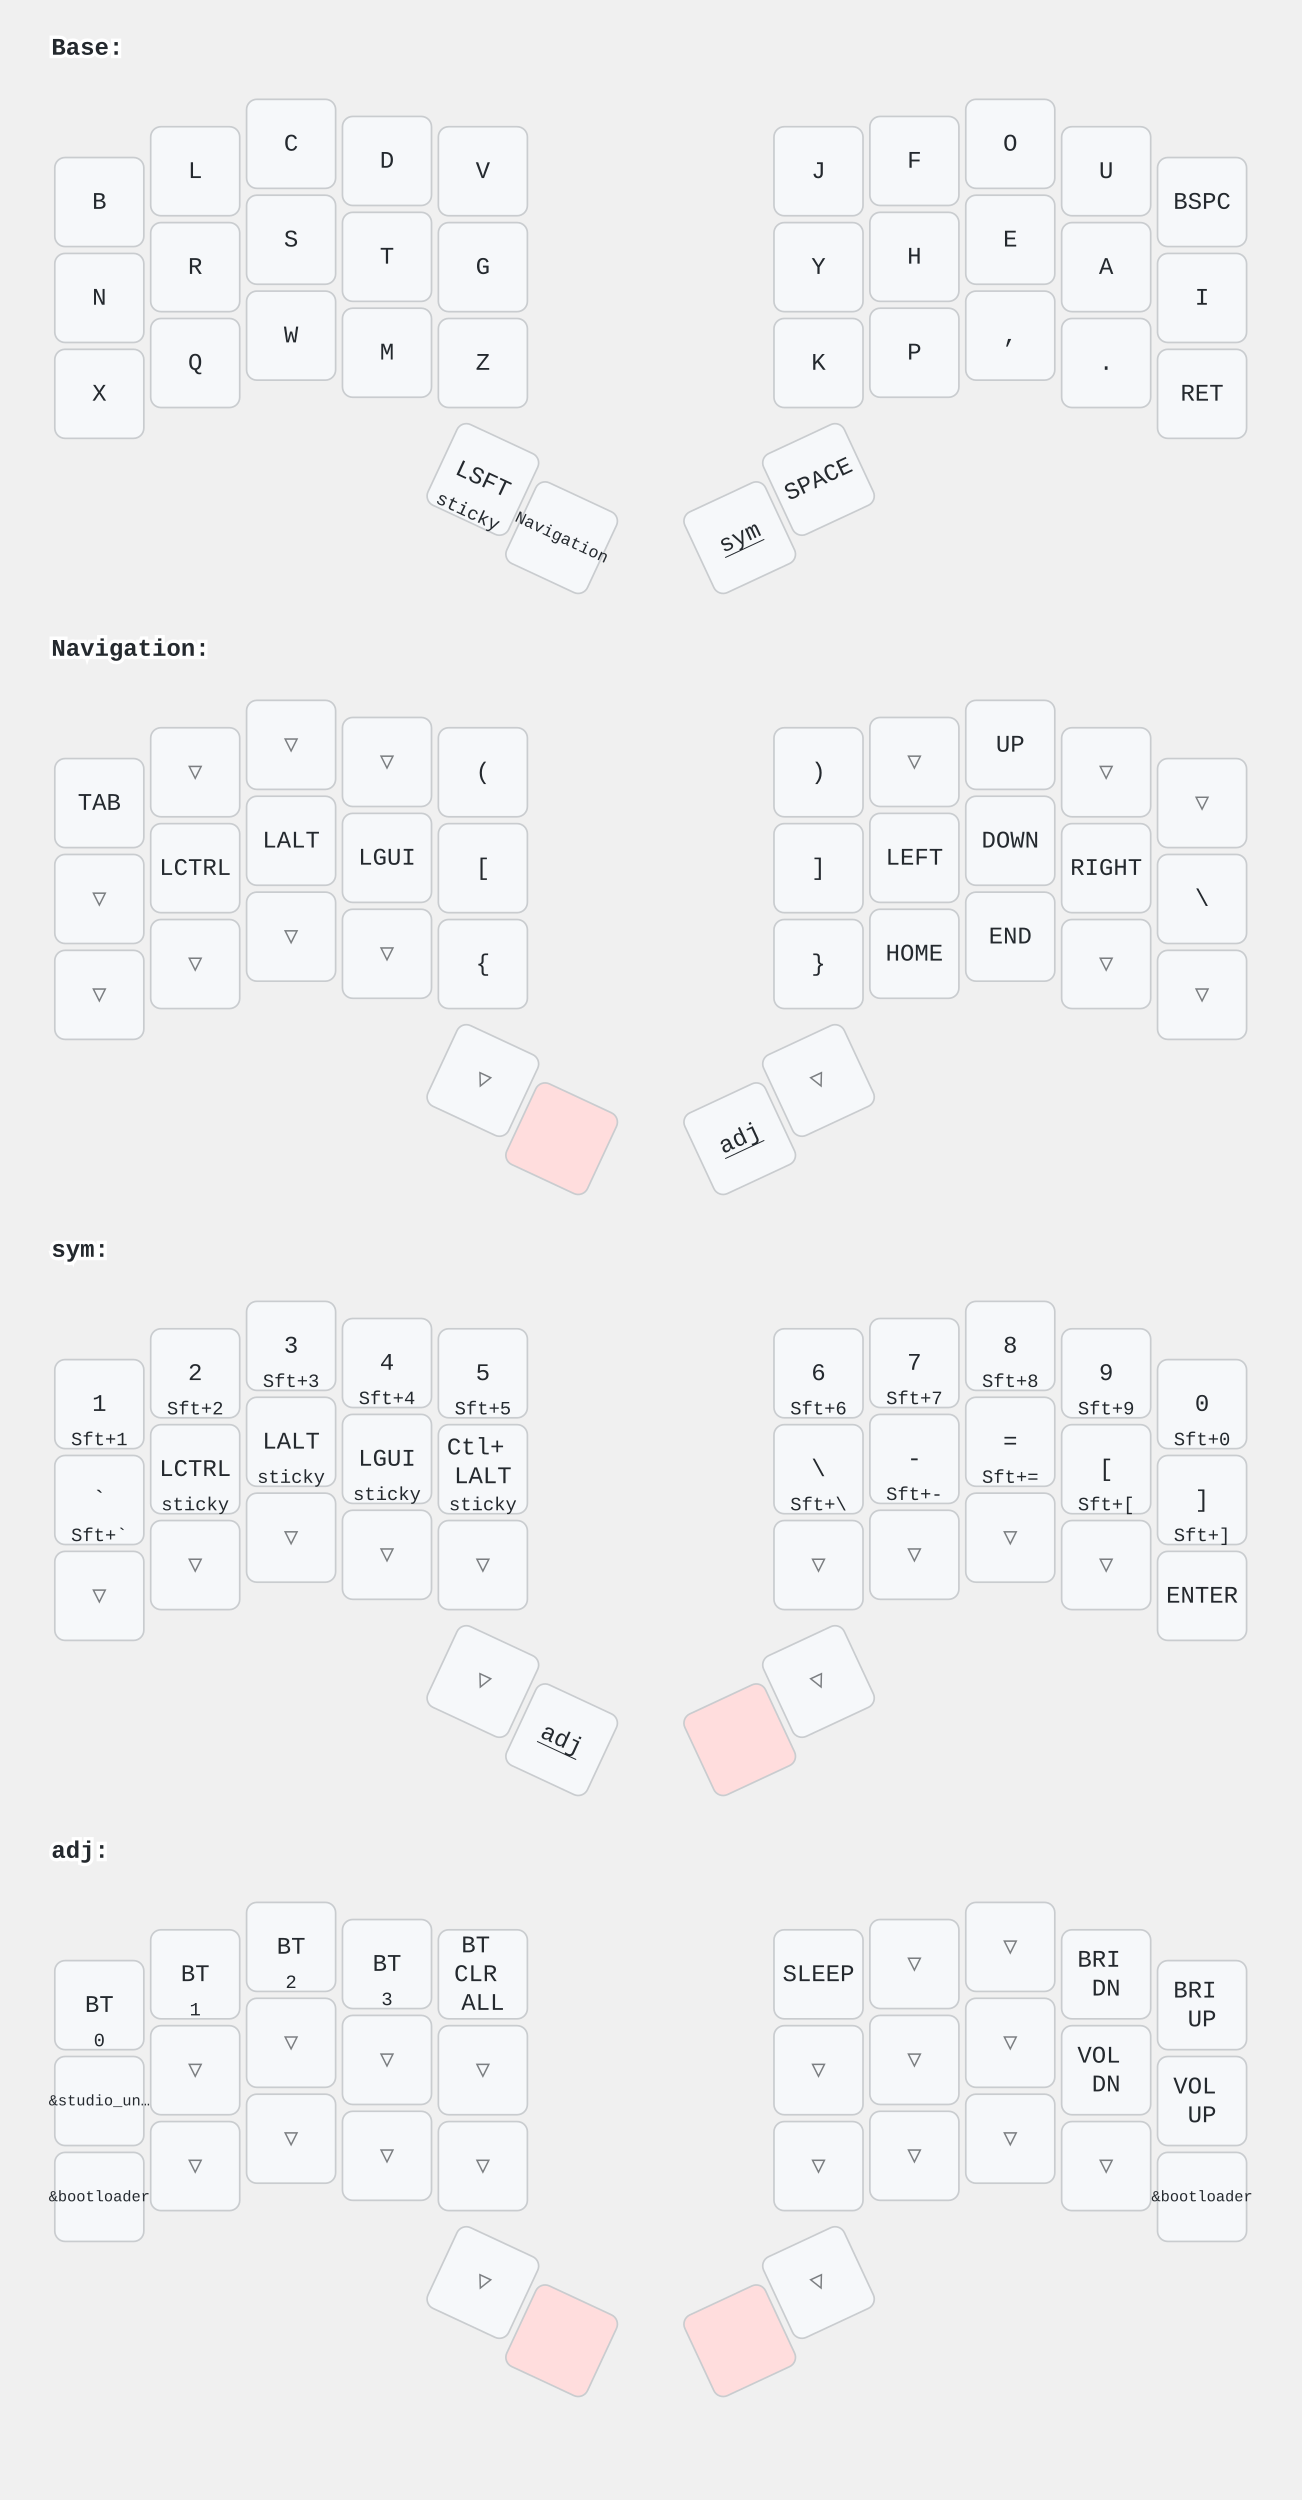
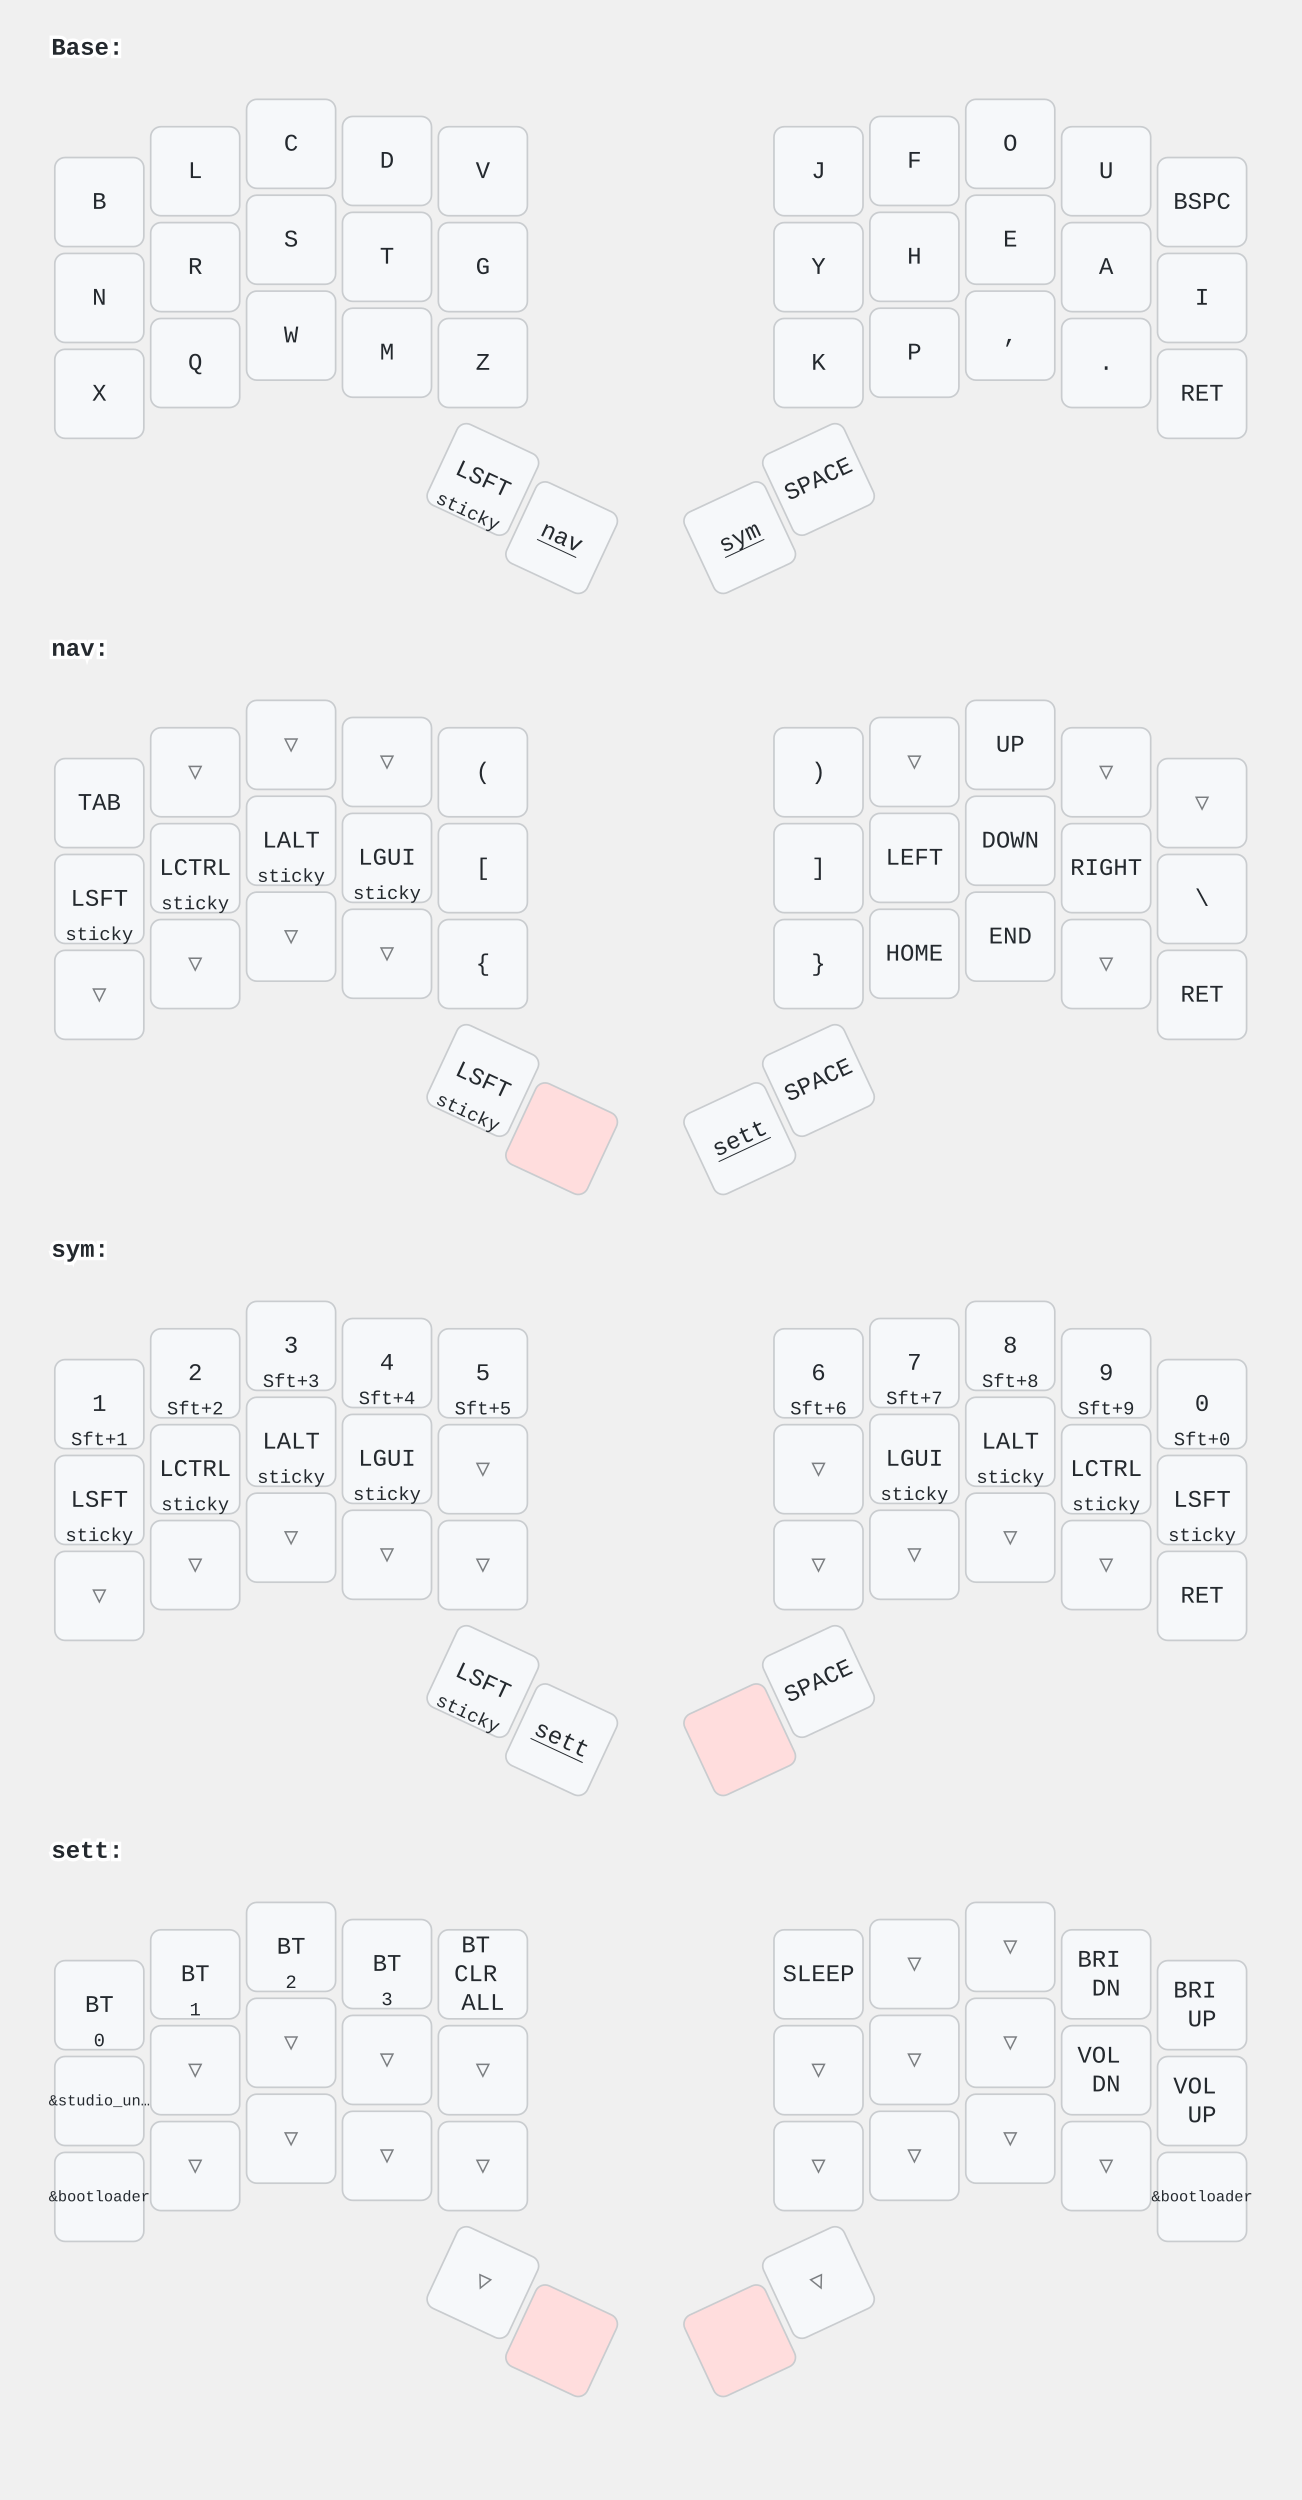
<svg xmlns="http://www.w3.org/2000/svg" width="760" height="1460" viewBox="0 0 760 1460" class="keymap">
  <style>/* inherit to force styles through use tags */
svg path {
    fill: inherit;
}

/* font and background color specifications */
svg.keymap {
    font-family: SFMono-Regular,Consolas,Liberation Mono,Menlo,monospace;
    font-size: 14px;
    font-kerning: normal;
    text-rendering: optimizeLegibility;
    fill: #24292e;
}

/* default key styling */
rect.key {
    fill: #f6f8fa;
}

rect.key, rect.combo {
    stroke: #c9cccf;
    stroke-width: 1;
}

/* default key side styling, only used is draw_key_sides is set */
rect.side {
    filter: brightness(90%);
}

/* color accent for combo boxes */
rect.combo, rect.combo-separate {
    fill: #cdf;
}

/* color accent for held keys */
rect.held, rect.combo.held {
    fill: #fdd;
}

/* color accent for ghost (optional) keys */
rect.ghost, rect.combo.ghost {
    stroke-dasharray: 4, 4;
    stroke-width: 2;
}

text {
    text-anchor: middle;
    dominant-baseline: middle;
}

/* styling for layer labels */
text.label {
    font-weight: bold;
    text-anchor: start;
    stroke: white;
    stroke-width: 4;
    paint-order: stroke;
}

/* styling for optional footer */
text.footer {
    text-anchor: end;
    dominant-baseline: auto;
    stroke: white;
    stroke-width: 4;
    paint-order: stroke;
}

/* styling for combo tap, and key non-tap label text */
text.combo, text.hold, text.shifted, text.left, text.right, text.tl, text.tr, text.bl, text.br {
    font-size: 11px;
}

text.hold, text.bl, text.br {
    text-anchor: middle;
    dominant-baseline: auto;
}

text.shifted, text.tl, text.tr {
    text-anchor: middle;
    dominant-baseline: hanging;
}

text.left, text.tl, text.bl {
    text-anchor: start;
}

text.right, text.tr, text.br {
    text-anchor: end;
}

text.layer-activator {
    text-decoration: underline;
}

/* styling for hold/shifted label text in combo box */
text.combo.hold, text.combo.shifted, text.combo.left, text.combo.right {
    font-size: 8px;
}

/* lighter symbol for transparent keys */
text.trans {
    fill: #7b7e81;
}

/* styling for combo dendrons */
path.combo {
    stroke-width: 1;
    stroke: gray;
    fill: none;
}

/* Start Tabler Icons Cleanup */
/* cannot use height/width with glyphs */
.icon-tabler &gt; path {
    fill: inherit;
    stroke: inherit;
    stroke-width: 2;
}
/* hide tabler's default box */
.icon-tabler &gt; path[stroke="none"][fill="none"] {
    visibility: hidden;
}
/* End Tabler Icons Cleanup */
</style>
  <g transform="translate(30, 0)" class="layer-Base">
    <text x="0" y="28" class="label" id="Base">Base:</text>
    <g transform="translate(0, 56)">
      <g transform="translate(28, 62)" class="key keypos-0">
        <rect rx="6" ry="6" x="-26" y="-26" width="52" height="52" class="key" />
        <text x="0" y="0" class="key tap">B</text>
      </g>
      <g transform="translate(84, 44)" class="key keypos-1">
        <rect rx="6" ry="6" x="-26" y="-26" width="52" height="52" class="key" />
        <text x="0" y="0" class="key tap">L</text>
      </g>
      <g transform="translate(140, 28)" class="key keypos-2">
        <rect rx="6" ry="6" x="-26" y="-26" width="52" height="52" class="key" />
        <text x="0" y="0" class="key tap">C</text>
      </g>
      <g transform="translate(196, 38)" class="key keypos-3">
        <rect rx="6" ry="6" x="-26" y="-26" width="52" height="52" class="key" />
        <text x="0" y="0" class="key tap">D</text>
      </g>
      <g transform="translate(252, 44)" class="key keypos-4">
        <rect rx="6" ry="6" x="-26" y="-26" width="52" height="52" class="key" />
        <text x="0" y="0" class="key tap">V</text>
      </g>
      <g transform="translate(448, 44)" class="key keypos-5">
        <rect rx="6" ry="6" x="-26" y="-26" width="52" height="52" class="key" />
        <text x="0" y="0" class="key tap">J</text>
      </g>
      <g transform="translate(504, 38)" class="key keypos-6">
        <rect rx="6" ry="6" x="-26" y="-26" width="52" height="52" class="key" />
        <text x="0" y="0" class="key tap">F</text>
      </g>
      <g transform="translate(560, 28)" class="key keypos-7">
        <rect rx="6" ry="6" x="-26" y="-26" width="52" height="52" class="key" />
        <text x="0" y="0" class="key tap">O</text>
      </g>
      <g transform="translate(616, 44)" class="key keypos-8">
        <rect rx="6" ry="6" x="-26" y="-26" width="52" height="52" class="key" />
        <text x="0" y="0" class="key tap">U</text>
      </g>
      <g transform="translate(672, 62)" class="key keypos-9">
        <rect rx="6" ry="6" x="-26" y="-26" width="52" height="52" class="key" />
        <text x="0" y="0" class="key tap">BSPC</text>
      </g>
      <g transform="translate(28, 118)" class="key keypos-10">
        <rect rx="6" ry="6" x="-26" y="-26" width="52" height="52" class="key" />
        <text x="0" y="0" class="key tap">N</text>
      </g>
      <g transform="translate(84, 100)" class="key keypos-11">
        <rect rx="6" ry="6" x="-26" y="-26" width="52" height="52" class="key" />
        <text x="0" y="0" class="key tap">R</text>
      </g>
      <g transform="translate(140, 84)" class="key keypos-12">
        <rect rx="6" ry="6" x="-26" y="-26" width="52" height="52" class="key" />
        <text x="0" y="0" class="key tap">S</text>
      </g>
      <g transform="translate(196, 94)" class="key keypos-13">
        <rect rx="6" ry="6" x="-26" y="-26" width="52" height="52" class="key" />
        <text x="0" y="0" class="key tap">T</text>
      </g>
      <g transform="translate(252, 100)" class="key keypos-14">
        <rect rx="6" ry="6" x="-26" y="-26" width="52" height="52" class="key" />
        <text x="0" y="0" class="key tap">G</text>
      </g>
      <g transform="translate(448, 100)" class="key keypos-15">
        <rect rx="6" ry="6" x="-26" y="-26" width="52" height="52" class="key" />
        <text x="0" y="0" class="key tap">Y</text>
      </g>
      <g transform="translate(504, 94)" class="key keypos-16">
        <rect rx="6" ry="6" x="-26" y="-26" width="52" height="52" class="key" />
        <text x="0" y="0" class="key tap">H</text>
      </g>
      <g transform="translate(560, 84)" class="key keypos-17">
        <rect rx="6" ry="6" x="-26" y="-26" width="52" height="52" class="key" />
        <text x="0" y="0" class="key tap">E</text>
      </g>
      <g transform="translate(616, 100)" class="key keypos-18">
        <rect rx="6" ry="6" x="-26" y="-26" width="52" height="52" class="key" />
        <text x="0" y="0" class="key tap">A</text>
      </g>
      <g transform="translate(672, 118)" class="key keypos-19">
        <rect rx="6" ry="6" x="-26" y="-26" width="52" height="52" class="key" />
        <text x="0" y="0" class="key tap">I</text>
      </g>
      <g transform="translate(28, 174)" class="key keypos-20">
        <rect rx="6" ry="6" x="-26" y="-26" width="52" height="52" class="key" />
        <text x="0" y="0" class="key tap">X</text>
      </g>
      <g transform="translate(84, 156)" class="key keypos-21">
        <rect rx="6" ry="6" x="-26" y="-26" width="52" height="52" class="key" />
        <text x="0" y="0" class="key tap">Q</text>
      </g>
      <g transform="translate(140, 140)" class="key keypos-22">
        <rect rx="6" ry="6" x="-26" y="-26" width="52" height="52" class="key" />
        <text x="0" y="0" class="key tap">W</text>
      </g>
      <g transform="translate(196, 150)" class="key keypos-23">
        <rect rx="6" ry="6" x="-26" y="-26" width="52" height="52" class="key" />
        <text x="0" y="0" class="key tap">M</text>
      </g>
      <g transform="translate(252, 156)" class="key keypos-24">
        <rect rx="6" ry="6" x="-26" y="-26" width="52" height="52" class="key" />
        <text x="0" y="0" class="key tap">Z</text>
      </g>
      <g transform="translate(448, 156)" class="key keypos-25">
        <rect rx="6" ry="6" x="-26" y="-26" width="52" height="52" class="key" />
        <text x="0" y="0" class="key tap">K</text>
      </g>
      <g transform="translate(504, 150)" class="key keypos-26">
        <rect rx="6" ry="6" x="-26" y="-26" width="52" height="52" class="key" />
        <text x="0" y="0" class="key tap">P</text>
      </g>
      <g transform="translate(560, 140)" class="key keypos-27">
        <rect rx="6" ry="6" x="-26" y="-26" width="52" height="52" class="key" />
        <text x="0" y="0" class="key tap">,</text>
      </g>
      <g transform="translate(616, 156)" class="key keypos-28">
        <rect rx="6" ry="6" x="-26" y="-26" width="52" height="52" class="key" />
        <text x="0" y="0" class="key tap">.</text>
      </g>
      <g transform="translate(672, 174)" class="key keypos-29">
        <rect rx="6" ry="6" x="-26" y="-26" width="52" height="52" class="key" />
        <text x="0" y="0" class="key tap">RET</text>
      </g>
      <g transform="translate(252, 224) rotate(25.0)" class="key keypos-30">
        <rect rx="6" ry="6" x="-26" y="-26" width="52" height="52" class="key" />
        <text x="0" y="0" class="key tap">LSFT</text>
        <text x="0" y="24" class="key hold">sticky</text>
      </g>
      <g transform="translate(298, 258) rotate(25.0)" class="key keypos-31">
        <rect rx="6" ry="6" x="-26" y="-26" width="52" height="52" class="key" />
-         <a href="#Navigation">
-           <text x="0" y="0" class="key tap layer-activator">
-             <tspan style="font-size: 70%">Navigation</tspan>
-           </text>
+         <a href="#nav">
+           <text x="0" y="0" class="key tap layer-activator">nav</text>
        </a>
      </g>
      <g transform="translate(402, 258) rotate(-25.0)" class="key keypos-32">
        <rect rx="6" ry="6" x="-26" y="-26" width="52" height="52" class="key" />
        <a href="#sym">
          <text x="0" y="0" class="key tap layer-activator">sym</text>
        </a>
      </g>
      <g transform="translate(448, 224) rotate(-25.0)" class="key keypos-33">
        <rect rx="6" ry="6" x="-26" y="-26" width="52" height="52" class="key" />
        <text x="0" y="0" class="key tap">SPACE</text>
      </g>
    </g>
  </g>
-   <g transform="translate(30, 351)" class="layer-Navigation">
-     <text x="0" y="28" class="label" id="Navigation">Navigation:</text>
+   <g transform="translate(30, 351)" class="layer-nav">
+     <text x="0" y="28" class="label" id="nav">nav:</text>
    <g transform="translate(0, 56)">
      <g transform="translate(28, 62)" class="key keypos-0">
        <rect rx="6" ry="6" x="-26" y="-26" width="52" height="52" class="key" />
        <text x="0" y="0" class="key tap">TAB</text>
      </g>
      <g transform="translate(84, 44)" class="key trans keypos-1">
        <rect rx="6" ry="6" x="-26" y="-26" width="52" height="52" class="key trans" />
        <text x="0" y="0" class="key trans tap">▽</text>
      </g>
      <g transform="translate(140, 28)" class="key trans keypos-2">
        <rect rx="6" ry="6" x="-26" y="-26" width="52" height="52" class="key trans" />
        <text x="0" y="0" class="key trans tap">▽</text>
      </g>
      <g transform="translate(196, 38)" class="key trans keypos-3">
        <rect rx="6" ry="6" x="-26" y="-26" width="52" height="52" class="key trans" />
        <text x="0" y="0" class="key trans tap">▽</text>
      </g>
      <g transform="translate(252, 44)" class="key keypos-4">
        <rect rx="6" ry="6" x="-26" y="-26" width="52" height="52" class="key" />
        <text x="0" y="0" class="key tap">(</text>
      </g>
      <g transform="translate(448, 44)" class="key keypos-5">
        <rect rx="6" ry="6" x="-26" y="-26" width="52" height="52" class="key" />
        <text x="0" y="0" class="key tap">)</text>
      </g>
      <g transform="translate(504, 38)" class="key trans keypos-6">
        <rect rx="6" ry="6" x="-26" y="-26" width="52" height="52" class="key trans" />
        <text x="0" y="0" class="key trans tap">▽</text>
      </g>
      <g transform="translate(560, 28)" class="key keypos-7">
        <rect rx="6" ry="6" x="-26" y="-26" width="52" height="52" class="key" />
        <text x="0" y="0" class="key tap">UP</text>
      </g>
      <g transform="translate(616, 44)" class="key trans keypos-8">
        <rect rx="6" ry="6" x="-26" y="-26" width="52" height="52" class="key trans" />
        <text x="0" y="0" class="key trans tap">▽</text>
      </g>
      <g transform="translate(672, 62)" class="key trans keypos-9">
        <rect rx="6" ry="6" x="-26" y="-26" width="52" height="52" class="key trans" />
        <text x="0" y="0" class="key trans tap">▽</text>
      </g>
-       <g transform="translate(28, 118)" class="key trans keypos-10">
-         <rect rx="6" ry="6" x="-26" y="-26" width="52" height="52" class="key trans" />
-         <text x="0" y="0" class="key trans tap">▽</text>
+       <g transform="translate(28, 118)" class="key keypos-10">
+         <rect rx="6" ry="6" x="-26" y="-26" width="52" height="52" class="key" />
+         <text x="0" y="0" class="key tap">LSFT</text>
+         <text x="0" y="24" class="key hold">sticky</text>
      </g>
      <g transform="translate(84, 100)" class="key keypos-11">
        <rect rx="6" ry="6" x="-26" y="-26" width="52" height="52" class="key" />
        <text x="0" y="0" class="key tap">LCTRL</text>
+         <text x="0" y="24" class="key hold">sticky</text>
      </g>
      <g transform="translate(140, 84)" class="key keypos-12">
        <rect rx="6" ry="6" x="-26" y="-26" width="52" height="52" class="key" />
        <text x="0" y="0" class="key tap">LALT</text>
+         <text x="0" y="24" class="key hold">sticky</text>
      </g>
      <g transform="translate(196, 94)" class="key keypos-13">
        <rect rx="6" ry="6" x="-26" y="-26" width="52" height="52" class="key" />
        <text x="0" y="0" class="key tap">LGUI</text>
+         <text x="0" y="24" class="key hold">sticky</text>
      </g>
      <g transform="translate(252, 100)" class="key keypos-14">
        <rect rx="6" ry="6" x="-26" y="-26" width="52" height="52" class="key" />
        <text x="0" y="0" class="key tap">[</text>
      </g>
      <g transform="translate(448, 100)" class="key keypos-15">
        <rect rx="6" ry="6" x="-26" y="-26" width="52" height="52" class="key" />
        <text x="0" y="0" class="key tap">]</text>
      </g>
      <g transform="translate(504, 94)" class="key keypos-16">
        <rect rx="6" ry="6" x="-26" y="-26" width="52" height="52" class="key" />
        <text x="0" y="0" class="key tap">LEFT</text>
      </g>
      <g transform="translate(560, 84)" class="key keypos-17">
        <rect rx="6" ry="6" x="-26" y="-26" width="52" height="52" class="key" />
        <text x="0" y="0" class="key tap">DOWN</text>
      </g>
      <g transform="translate(616, 100)" class="key keypos-18">
        <rect rx="6" ry="6" x="-26" y="-26" width="52" height="52" class="key" />
        <text x="0" y="0" class="key tap">RIGHT</text>
      </g>
      <g transform="translate(672, 118)" class="key keypos-19">
        <rect rx="6" ry="6" x="-26" y="-26" width="52" height="52" class="key" />
        <text x="0" y="0" class="key tap">\</text>
      </g>
      <g transform="translate(28, 174)" class="key trans keypos-20">
        <rect rx="6" ry="6" x="-26" y="-26" width="52" height="52" class="key trans" />
        <text x="0" y="0" class="key trans tap">▽</text>
      </g>
      <g transform="translate(84, 156)" class="key trans keypos-21">
        <rect rx="6" ry="6" x="-26" y="-26" width="52" height="52" class="key trans" />
        <text x="0" y="0" class="key trans tap">▽</text>
      </g>
      <g transform="translate(140, 140)" class="key trans keypos-22">
        <rect rx="6" ry="6" x="-26" y="-26" width="52" height="52" class="key trans" />
        <text x="0" y="0" class="key trans tap">▽</text>
      </g>
      <g transform="translate(196, 150)" class="key trans keypos-23">
        <rect rx="6" ry="6" x="-26" y="-26" width="52" height="52" class="key trans" />
        <text x="0" y="0" class="key trans tap">▽</text>
      </g>
      <g transform="translate(252, 156)" class="key keypos-24">
        <rect rx="6" ry="6" x="-26" y="-26" width="52" height="52" class="key" />
        <text x="0" y="0" class="key tap">{</text>
      </g>
      <g transform="translate(448, 156)" class="key keypos-25">
        <rect rx="6" ry="6" x="-26" y="-26" width="52" height="52" class="key" />
        <text x="0" y="0" class="key tap">}</text>
      </g>
      <g transform="translate(504, 150)" class="key keypos-26">
        <rect rx="6" ry="6" x="-26" y="-26" width="52" height="52" class="key" />
        <text x="0" y="0" class="key tap">HOME</text>
      </g>
      <g transform="translate(560, 140)" class="key keypos-27">
        <rect rx="6" ry="6" x="-26" y="-26" width="52" height="52" class="key" />
        <text x="0" y="0" class="key tap">END</text>
      </g>
      <g transform="translate(616, 156)" class="key trans keypos-28">
        <rect rx="6" ry="6" x="-26" y="-26" width="52" height="52" class="key trans" />
        <text x="0" y="0" class="key trans tap">▽</text>
      </g>
-       <g transform="translate(672, 174)" class="key trans keypos-29">
-         <rect rx="6" ry="6" x="-26" y="-26" width="52" height="52" class="key trans" />
-         <text x="0" y="0" class="key trans tap">▽</text>
-       </g>
-       <g transform="translate(252, 224) rotate(25.0)" class="key trans keypos-30">
-         <rect rx="6" ry="6" x="-26" y="-26" width="52" height="52" class="key trans" />
-         <text x="0" y="0" class="key trans tap">▽</text>
+       <g transform="translate(672, 174)" class="key keypos-29">
+         <rect rx="6" ry="6" x="-26" y="-26" width="52" height="52" class="key" />
+         <text x="0" y="0" class="key tap">RET</text>
+       </g>
+       <g transform="translate(252, 224) rotate(25.0)" class="key keypos-30">
+         <rect rx="6" ry="6" x="-26" y="-26" width="52" height="52" class="key" />
+         <text x="0" y="0" class="key tap">LSFT</text>
+         <text x="0" y="24" class="key hold">sticky</text>
      </g>
      <g transform="translate(298, 258) rotate(25.0)" class="key held keypos-31">
        <rect rx="6" ry="6" x="-26" y="-26" width="52" height="52" class="key held" />
      </g>
      <g transform="translate(402, 258) rotate(-25.0)" class="key keypos-32">
        <rect rx="6" ry="6" x="-26" y="-26" width="52" height="52" class="key" />
-         <a href="#adj">
-           <text x="0" y="0" class="key tap layer-activator">adj</text>
+         <a href="#sett">
+           <text x="0" y="0" class="key tap layer-activator">sett</text>
        </a>
      </g>
-       <g transform="translate(448, 224) rotate(-25.0)" class="key trans keypos-33">
-         <rect rx="6" ry="6" x="-26" y="-26" width="52" height="52" class="key trans" />
-         <text x="0" y="0" class="key trans tap">▽</text>
+       <g transform="translate(448, 224) rotate(-25.0)" class="key keypos-33">
+         <rect rx="6" ry="6" x="-26" y="-26" width="52" height="52" class="key" />
+         <text x="0" y="0" class="key tap">SPACE</text>
      </g>
    </g>
  </g>
  <g transform="translate(30, 702)" class="layer-sym">
    <text x="0" y="28" class="label" id="sym">sym:</text>
    <g transform="translate(0, 56)">
      <g transform="translate(28, 62)" class="key keypos-0">
        <rect rx="6" ry="6" x="-26" y="-26" width="52" height="52" class="key" />
        <text x="0" y="0" class="key tap">1</text>
        <text x="0" y="24" class="key hold">Sft+1</text>
      </g>
      <g transform="translate(84, 44)" class="key keypos-1">
        <rect rx="6" ry="6" x="-26" y="-26" width="52" height="52" class="key" />
        <text x="0" y="0" class="key tap">2</text>
        <text x="0" y="24" class="key hold">Sft+2</text>
      </g>
      <g transform="translate(140, 28)" class="key keypos-2">
        <rect rx="6" ry="6" x="-26" y="-26" width="52" height="52" class="key" />
        <text x="0" y="0" class="key tap">3</text>
        <text x="0" y="24" class="key hold">Sft+3</text>
      </g>
      <g transform="translate(196, 38)" class="key keypos-3">
        <rect rx="6" ry="6" x="-26" y="-26" width="52" height="52" class="key" />
        <text x="0" y="0" class="key tap">4</text>
        <text x="0" y="24" class="key hold">Sft+4</text>
      </g>
      <g transform="translate(252, 44)" class="key keypos-4">
        <rect rx="6" ry="6" x="-26" y="-26" width="52" height="52" class="key" />
        <text x="0" y="0" class="key tap">5</text>
        <text x="0" y="24" class="key hold">Sft+5</text>
      </g>
      <g transform="translate(448, 44)" class="key keypos-5">
        <rect rx="6" ry="6" x="-26" y="-26" width="52" height="52" class="key" />
        <text x="0" y="0" class="key tap">6</text>
        <text x="0" y="24" class="key hold">Sft+6</text>
      </g>
      <g transform="translate(504, 38)" class="key keypos-6">
        <rect rx="6" ry="6" x="-26" y="-26" width="52" height="52" class="key" />
        <text x="0" y="0" class="key tap">7</text>
        <text x="0" y="24" class="key hold">Sft+7</text>
      </g>
      <g transform="translate(560, 28)" class="key keypos-7">
        <rect rx="6" ry="6" x="-26" y="-26" width="52" height="52" class="key" />
        <text x="0" y="0" class="key tap">8</text>
        <text x="0" y="24" class="key hold">Sft+8</text>
      </g>
      <g transform="translate(616, 44)" class="key keypos-8">
        <rect rx="6" ry="6" x="-26" y="-26" width="52" height="52" class="key" />
        <text x="0" y="0" class="key tap">9</text>
        <text x="0" y="24" class="key hold">Sft+9</text>
      </g>
      <g transform="translate(672, 62)" class="key keypos-9">
        <rect rx="6" ry="6" x="-26" y="-26" width="52" height="52" class="key" />
        <text x="0" y="0" class="key tap">0</text>
        <text x="0" y="24" class="key hold">Sft+0</text>
      </g>
      <g transform="translate(28, 118)" class="key keypos-10">
        <rect rx="6" ry="6" x="-26" y="-26" width="52" height="52" class="key" />
-         <text x="0" y="0" class="key tap">`</text>
-         <text x="0" y="24" class="key hold">Sft+`</text>
+         <text x="0" y="0" class="key tap">LSFT</text>
+         <text x="0" y="24" class="key hold">sticky</text>
      </g>
      <g transform="translate(84, 100)" class="key keypos-11">
        <rect rx="6" ry="6" x="-26" y="-26" width="52" height="52" class="key" />
        <text x="0" y="0" class="key tap">LCTRL</text>
        <text x="0" y="24" class="key hold">sticky</text>
      </g>
      <g transform="translate(140, 84)" class="key keypos-12">
        <rect rx="6" ry="6" x="-26" y="-26" width="52" height="52" class="key" />
        <text x="0" y="0" class="key tap">LALT</text>
        <text x="0" y="24" class="key hold">sticky</text>
      </g>
      <g transform="translate(196, 94)" class="key keypos-13">
        <rect rx="6" ry="6" x="-26" y="-26" width="52" height="52" class="key" />
        <text x="0" y="0" class="key tap">LGUI</text>
        <text x="0" y="24" class="key hold">sticky</text>
      </g>
-       <g transform="translate(252, 100)" class="key keypos-14">
-         <rect rx="6" ry="6" x="-26" y="-26" width="52" height="52" class="key" />
-         <text x="0" y="0" class="key tap">
-           <tspan x="0" dy="-0.9em">Ctl+</tspan>
-           <tspan x="0" dy="1.2em">LALT</tspan>
-         </text>
-         <text x="0" y="24" class="key hold">sticky</text>
-       </g>
-       <g transform="translate(448, 100)" class="key keypos-15">
-         <rect rx="6" ry="6" x="-26" y="-26" width="52" height="52" class="key" />
-         <text x="0" y="0" class="key tap">\</text>
-         <text x="0" y="24" class="key hold">Sft+\</text>
+       <g transform="translate(252, 100)" class="key trans keypos-14">
+         <rect rx="6" ry="6" x="-26" y="-26" width="52" height="52" class="key trans" />
+         <text x="0" y="0" class="key trans tap">▽</text>
+       </g>
+       <g transform="translate(448, 100)" class="key trans keypos-15">
+         <rect rx="6" ry="6" x="-26" y="-26" width="52" height="52" class="key trans" />
+         <text x="0" y="0" class="key trans tap">▽</text>
      </g>
      <g transform="translate(504, 94)" class="key keypos-16">
        <rect rx="6" ry="6" x="-26" y="-26" width="52" height="52" class="key" />
-         <text x="0" y="0" class="key tap">-</text>
-         <text x="0" y="24" class="key hold">Sft+-</text>
+         <text x="0" y="0" class="key tap">LGUI</text>
+         <text x="0" y="24" class="key hold">sticky</text>
      </g>
      <g transform="translate(560, 84)" class="key keypos-17">
        <rect rx="6" ry="6" x="-26" y="-26" width="52" height="52" class="key" />
-         <text x="0" y="0" class="key tap">=</text>
-         <text x="0" y="24" class="key hold">Sft+=</text>
+         <text x="0" y="0" class="key tap">LALT</text>
+         <text x="0" y="24" class="key hold">sticky</text>
      </g>
      <g transform="translate(616, 100)" class="key keypos-18">
        <rect rx="6" ry="6" x="-26" y="-26" width="52" height="52" class="key" />
-         <text x="0" y="0" class="key tap">[</text>
-         <text x="0" y="24" class="key hold">Sft+[</text>
+         <text x="0" y="0" class="key tap">LCTRL</text>
+         <text x="0" y="24" class="key hold">sticky</text>
      </g>
      <g transform="translate(672, 118)" class="key keypos-19">
        <rect rx="6" ry="6" x="-26" y="-26" width="52" height="52" class="key" />
-         <text x="0" y="0" class="key tap">]</text>
-         <text x="0" y="24" class="key hold">Sft+]</text>
+         <text x="0" y="0" class="key tap">LSFT</text>
+         <text x="0" y="24" class="key hold">sticky</text>
      </g>
      <g transform="translate(28, 174)" class="key trans keypos-20">
        <rect rx="6" ry="6" x="-26" y="-26" width="52" height="52" class="key trans" />
        <text x="0" y="0" class="key trans tap">▽</text>
      </g>
      <g transform="translate(84, 156)" class="key trans keypos-21">
        <rect rx="6" ry="6" x="-26" y="-26" width="52" height="52" class="key trans" />
        <text x="0" y="0" class="key trans tap">▽</text>
      </g>
      <g transform="translate(140, 140)" class="key trans keypos-22">
        <rect rx="6" ry="6" x="-26" y="-26" width="52" height="52" class="key trans" />
        <text x="0" y="0" class="key trans tap">▽</text>
      </g>
      <g transform="translate(196, 150)" class="key trans keypos-23">
        <rect rx="6" ry="6" x="-26" y="-26" width="52" height="52" class="key trans" />
        <text x="0" y="0" class="key trans tap">▽</text>
      </g>
      <g transform="translate(252, 156)" class="key trans keypos-24">
        <rect rx="6" ry="6" x="-26" y="-26" width="52" height="52" class="key trans" />
        <text x="0" y="0" class="key trans tap">▽</text>
      </g>
      <g transform="translate(448, 156)" class="key trans keypos-25">
        <rect rx="6" ry="6" x="-26" y="-26" width="52" height="52" class="key trans" />
        <text x="0" y="0" class="key trans tap">▽</text>
      </g>
      <g transform="translate(504, 150)" class="key trans keypos-26">
        <rect rx="6" ry="6" x="-26" y="-26" width="52" height="52" class="key trans" />
        <text x="0" y="0" class="key trans tap">▽</text>
      </g>
      <g transform="translate(560, 140)" class="key trans keypos-27">
        <rect rx="6" ry="6" x="-26" y="-26" width="52" height="52" class="key trans" />
        <text x="0" y="0" class="key trans tap">▽</text>
      </g>
      <g transform="translate(616, 156)" class="key trans keypos-28">
        <rect rx="6" ry="6" x="-26" y="-26" width="52" height="52" class="key trans" />
        <text x="0" y="0" class="key trans tap">▽</text>
      </g>
      <g transform="translate(672, 174)" class="key keypos-29">
        <rect rx="6" ry="6" x="-26" y="-26" width="52" height="52" class="key" />
-         <text x="0" y="0" class="key tap">ENTER</text>
-       </g>
-       <g transform="translate(252, 224) rotate(25.0)" class="key trans keypos-30">
-         <rect rx="6" ry="6" x="-26" y="-26" width="52" height="52" class="key trans" />
-         <text x="0" y="0" class="key trans tap">▽</text>
+         <text x="0" y="0" class="key tap">RET</text>
+       </g>
+       <g transform="translate(252, 224) rotate(25.0)" class="key keypos-30">
+         <rect rx="6" ry="6" x="-26" y="-26" width="52" height="52" class="key" />
+         <text x="0" y="0" class="key tap">LSFT</text>
+         <text x="0" y="24" class="key hold">sticky</text>
      </g>
      <g transform="translate(298, 258) rotate(25.0)" class="key keypos-31">
        <rect rx="6" ry="6" x="-26" y="-26" width="52" height="52" class="key" />
-         <a href="#adj">
-           <text x="0" y="0" class="key tap layer-activator">adj</text>
+         <a href="#sett">
+           <text x="0" y="0" class="key tap layer-activator">sett</text>
        </a>
      </g>
      <g transform="translate(402, 258) rotate(-25.0)" class="key held keypos-32">
        <rect rx="6" ry="6" x="-26" y="-26" width="52" height="52" class="key held" />
      </g>
-       <g transform="translate(448, 224) rotate(-25.0)" class="key trans keypos-33">
-         <rect rx="6" ry="6" x="-26" y="-26" width="52" height="52" class="key trans" />
-         <text x="0" y="0" class="key trans tap">▽</text>
+       <g transform="translate(448, 224) rotate(-25.0)" class="key keypos-33">
+         <rect rx="6" ry="6" x="-26" y="-26" width="52" height="52" class="key" />
+         <text x="0" y="0" class="key tap">SPACE</text>
      </g>
    </g>
  </g>
-   <g transform="translate(30, 1053)" class="layer-adj">
-     <text x="0" y="28" class="label" id="adj">adj:</text>
+   <g transform="translate(30, 1053)" class="layer-sett">
+     <text x="0" y="28" class="label" id="sett">sett:</text>
    <g transform="translate(0, 56)">
      <g transform="translate(28, 62)" class="key keypos-0">
        <rect rx="6" ry="6" x="-26" y="-26" width="52" height="52" class="key" />
        <text x="0" y="0" class="key tap">BT</text>
        <text x="0" y="24" class="key hold">0</text>
      </g>
      <g transform="translate(84, 44)" class="key keypos-1">
        <rect rx="6" ry="6" x="-26" y="-26" width="52" height="52" class="key" />
        <text x="0" y="0" class="key tap">BT</text>
        <text x="0" y="24" class="key hold">1</text>
      </g>
      <g transform="translate(140, 28)" class="key keypos-2">
        <rect rx="6" ry="6" x="-26" y="-26" width="52" height="52" class="key" />
        <text x="0" y="0" class="key tap">BT</text>
        <text x="0" y="24" class="key hold">2</text>
      </g>
      <g transform="translate(196, 38)" class="key keypos-3">
        <rect rx="6" ry="6" x="-26" y="-26" width="52" height="52" class="key" />
        <text x="0" y="0" class="key tap">BT</text>
        <text x="0" y="24" class="key hold">3</text>
      </g>
      <g transform="translate(252, 44)" class="key keypos-4">
        <rect rx="6" ry="6" x="-26" y="-26" width="52" height="52" class="key" />
        <text x="0" y="0" class="key tap">
          <tspan x="0" dy="-1.2em">BT</tspan>
          <tspan x="0" dy="1.2em">CLR</tspan>
          <tspan x="0" dy="1.2em">ALL</tspan>
        </text>
      </g>
      <g transform="translate(448, 44)" class="key keypos-5">
        <rect rx="6" ry="6" x="-26" y="-26" width="52" height="52" class="key" />
        <text x="0" y="0" class="key tap">SLEEP</text>
      </g>
      <g transform="translate(504, 38)" class="key trans keypos-6">
        <rect rx="6" ry="6" x="-26" y="-26" width="52" height="52" class="key trans" />
        <text x="0" y="0" class="key trans tap">▽</text>
      </g>
      <g transform="translate(560, 28)" class="key trans keypos-7">
        <rect rx="6" ry="6" x="-26" y="-26" width="52" height="52" class="key trans" />
        <text x="0" y="0" class="key trans tap">▽</text>
      </g>
      <g transform="translate(616, 44)" class="key keypos-8">
        <rect rx="6" ry="6" x="-26" y="-26" width="52" height="52" class="key" />
        <text x="0" y="0" class="key tap">
          <tspan x="0" dy="-0.6em">BRI</tspan>
          <tspan x="0" dy="1.2em">DN</tspan>
        </text>
      </g>
      <g transform="translate(672, 62)" class="key keypos-9">
        <rect rx="6" ry="6" x="-26" y="-26" width="52" height="52" class="key" />
        <text x="0" y="0" class="key tap">
          <tspan x="0" dy="-0.6em">BRI</tspan>
          <tspan x="0" dy="1.2em">UP</tspan>
        </text>
      </g>
      <g transform="translate(28, 118)" class="key keypos-10">
        <rect rx="6" ry="6" x="-26" y="-26" width="52" height="52" class="key" />
        <text x="0" y="0" class="key tap">
          <tspan style="font-size: 64%">&amp;studio_un…</tspan>
        </text>
      </g>
      <g transform="translate(84, 100)" class="key trans keypos-11">
        <rect rx="6" ry="6" x="-26" y="-26" width="52" height="52" class="key trans" />
        <text x="0" y="0" class="key trans tap">▽</text>
      </g>
      <g transform="translate(140, 84)" class="key trans keypos-12">
        <rect rx="6" ry="6" x="-26" y="-26" width="52" height="52" class="key trans" />
        <text x="0" y="0" class="key trans tap">▽</text>
      </g>
      <g transform="translate(196, 94)" class="key trans keypos-13">
        <rect rx="6" ry="6" x="-26" y="-26" width="52" height="52" class="key trans" />
        <text x="0" y="0" class="key trans tap">▽</text>
      </g>
      <g transform="translate(252, 100)" class="key trans keypos-14">
        <rect rx="6" ry="6" x="-26" y="-26" width="52" height="52" class="key trans" />
        <text x="0" y="0" class="key trans tap">▽</text>
      </g>
      <g transform="translate(448, 100)" class="key trans keypos-15">
        <rect rx="6" ry="6" x="-26" y="-26" width="52" height="52" class="key trans" />
        <text x="0" y="0" class="key trans tap">▽</text>
      </g>
      <g transform="translate(504, 94)" class="key trans keypos-16">
        <rect rx="6" ry="6" x="-26" y="-26" width="52" height="52" class="key trans" />
        <text x="0" y="0" class="key trans tap">▽</text>
      </g>
      <g transform="translate(560, 84)" class="key trans keypos-17">
        <rect rx="6" ry="6" x="-26" y="-26" width="52" height="52" class="key trans" />
        <text x="0" y="0" class="key trans tap">▽</text>
      </g>
      <g transform="translate(616, 100)" class="key keypos-18">
        <rect rx="6" ry="6" x="-26" y="-26" width="52" height="52" class="key" />
        <text x="0" y="0" class="key tap">
          <tspan x="0" dy="-0.6em">VOL</tspan>
          <tspan x="0" dy="1.2em">DN</tspan>
        </text>
      </g>
      <g transform="translate(672, 118)" class="key keypos-19">
        <rect rx="6" ry="6" x="-26" y="-26" width="52" height="52" class="key" />
        <text x="0" y="0" class="key tap">
          <tspan x="0" dy="-0.6em">VOL</tspan>
          <tspan x="0" dy="1.2em">UP</tspan>
        </text>
      </g>
      <g transform="translate(28, 174)" class="key keypos-20">
        <rect rx="6" ry="6" x="-26" y="-26" width="52" height="52" class="key" />
        <text x="0" y="0" class="key tap">
          <tspan style="font-size: 64%">&amp;bootloader</tspan>
        </text>
      </g>
      <g transform="translate(84, 156)" class="key trans keypos-21">
        <rect rx="6" ry="6" x="-26" y="-26" width="52" height="52" class="key trans" />
        <text x="0" y="0" class="key trans tap">▽</text>
      </g>
      <g transform="translate(140, 140)" class="key trans keypos-22">
        <rect rx="6" ry="6" x="-26" y="-26" width="52" height="52" class="key trans" />
        <text x="0" y="0" class="key trans tap">▽</text>
      </g>
      <g transform="translate(196, 150)" class="key trans keypos-23">
        <rect rx="6" ry="6" x="-26" y="-26" width="52" height="52" class="key trans" />
        <text x="0" y="0" class="key trans tap">▽</text>
      </g>
      <g transform="translate(252, 156)" class="key trans keypos-24">
        <rect rx="6" ry="6" x="-26" y="-26" width="52" height="52" class="key trans" />
        <text x="0" y="0" class="key trans tap">▽</text>
      </g>
      <g transform="translate(448, 156)" class="key trans keypos-25">
        <rect rx="6" ry="6" x="-26" y="-26" width="52" height="52" class="key trans" />
        <text x="0" y="0" class="key trans tap">▽</text>
      </g>
      <g transform="translate(504, 150)" class="key trans keypos-26">
        <rect rx="6" ry="6" x="-26" y="-26" width="52" height="52" class="key trans" />
        <text x="0" y="0" class="key trans tap">▽</text>
      </g>
      <g transform="translate(560, 140)" class="key trans keypos-27">
        <rect rx="6" ry="6" x="-26" y="-26" width="52" height="52" class="key trans" />
        <text x="0" y="0" class="key trans tap">▽</text>
      </g>
      <g transform="translate(616, 156)" class="key trans keypos-28">
        <rect rx="6" ry="6" x="-26" y="-26" width="52" height="52" class="key trans" />
        <text x="0" y="0" class="key trans tap">▽</text>
      </g>
      <g transform="translate(672, 174)" class="key keypos-29">
        <rect rx="6" ry="6" x="-26" y="-26" width="52" height="52" class="key" />
        <text x="0" y="0" class="key tap">
          <tspan style="font-size: 64%">&amp;bootloader</tspan>
        </text>
      </g>
      <g transform="translate(252, 224) rotate(25.0)" class="key trans keypos-30">
        <rect rx="6" ry="6" x="-26" y="-26" width="52" height="52" class="key trans" />
        <text x="0" y="0" class="key trans tap">▽</text>
      </g>
      <g transform="translate(298, 258) rotate(25.0)" class="key held keypos-31">
        <rect rx="6" ry="6" x="-26" y="-26" width="52" height="52" class="key held" />
      </g>
      <g transform="translate(402, 258) rotate(-25.0)" class="key held keypos-32">
        <rect rx="6" ry="6" x="-26" y="-26" width="52" height="52" class="key held" />
      </g>
      <g transform="translate(448, 224) rotate(-25.0)" class="key trans keypos-33">
        <rect rx="6" ry="6" x="-26" y="-26" width="52" height="52" class="key trans" />
        <text x="0" y="0" class="key trans tap">▽</text>
      </g>
    </g>
  </g>
</svg>
